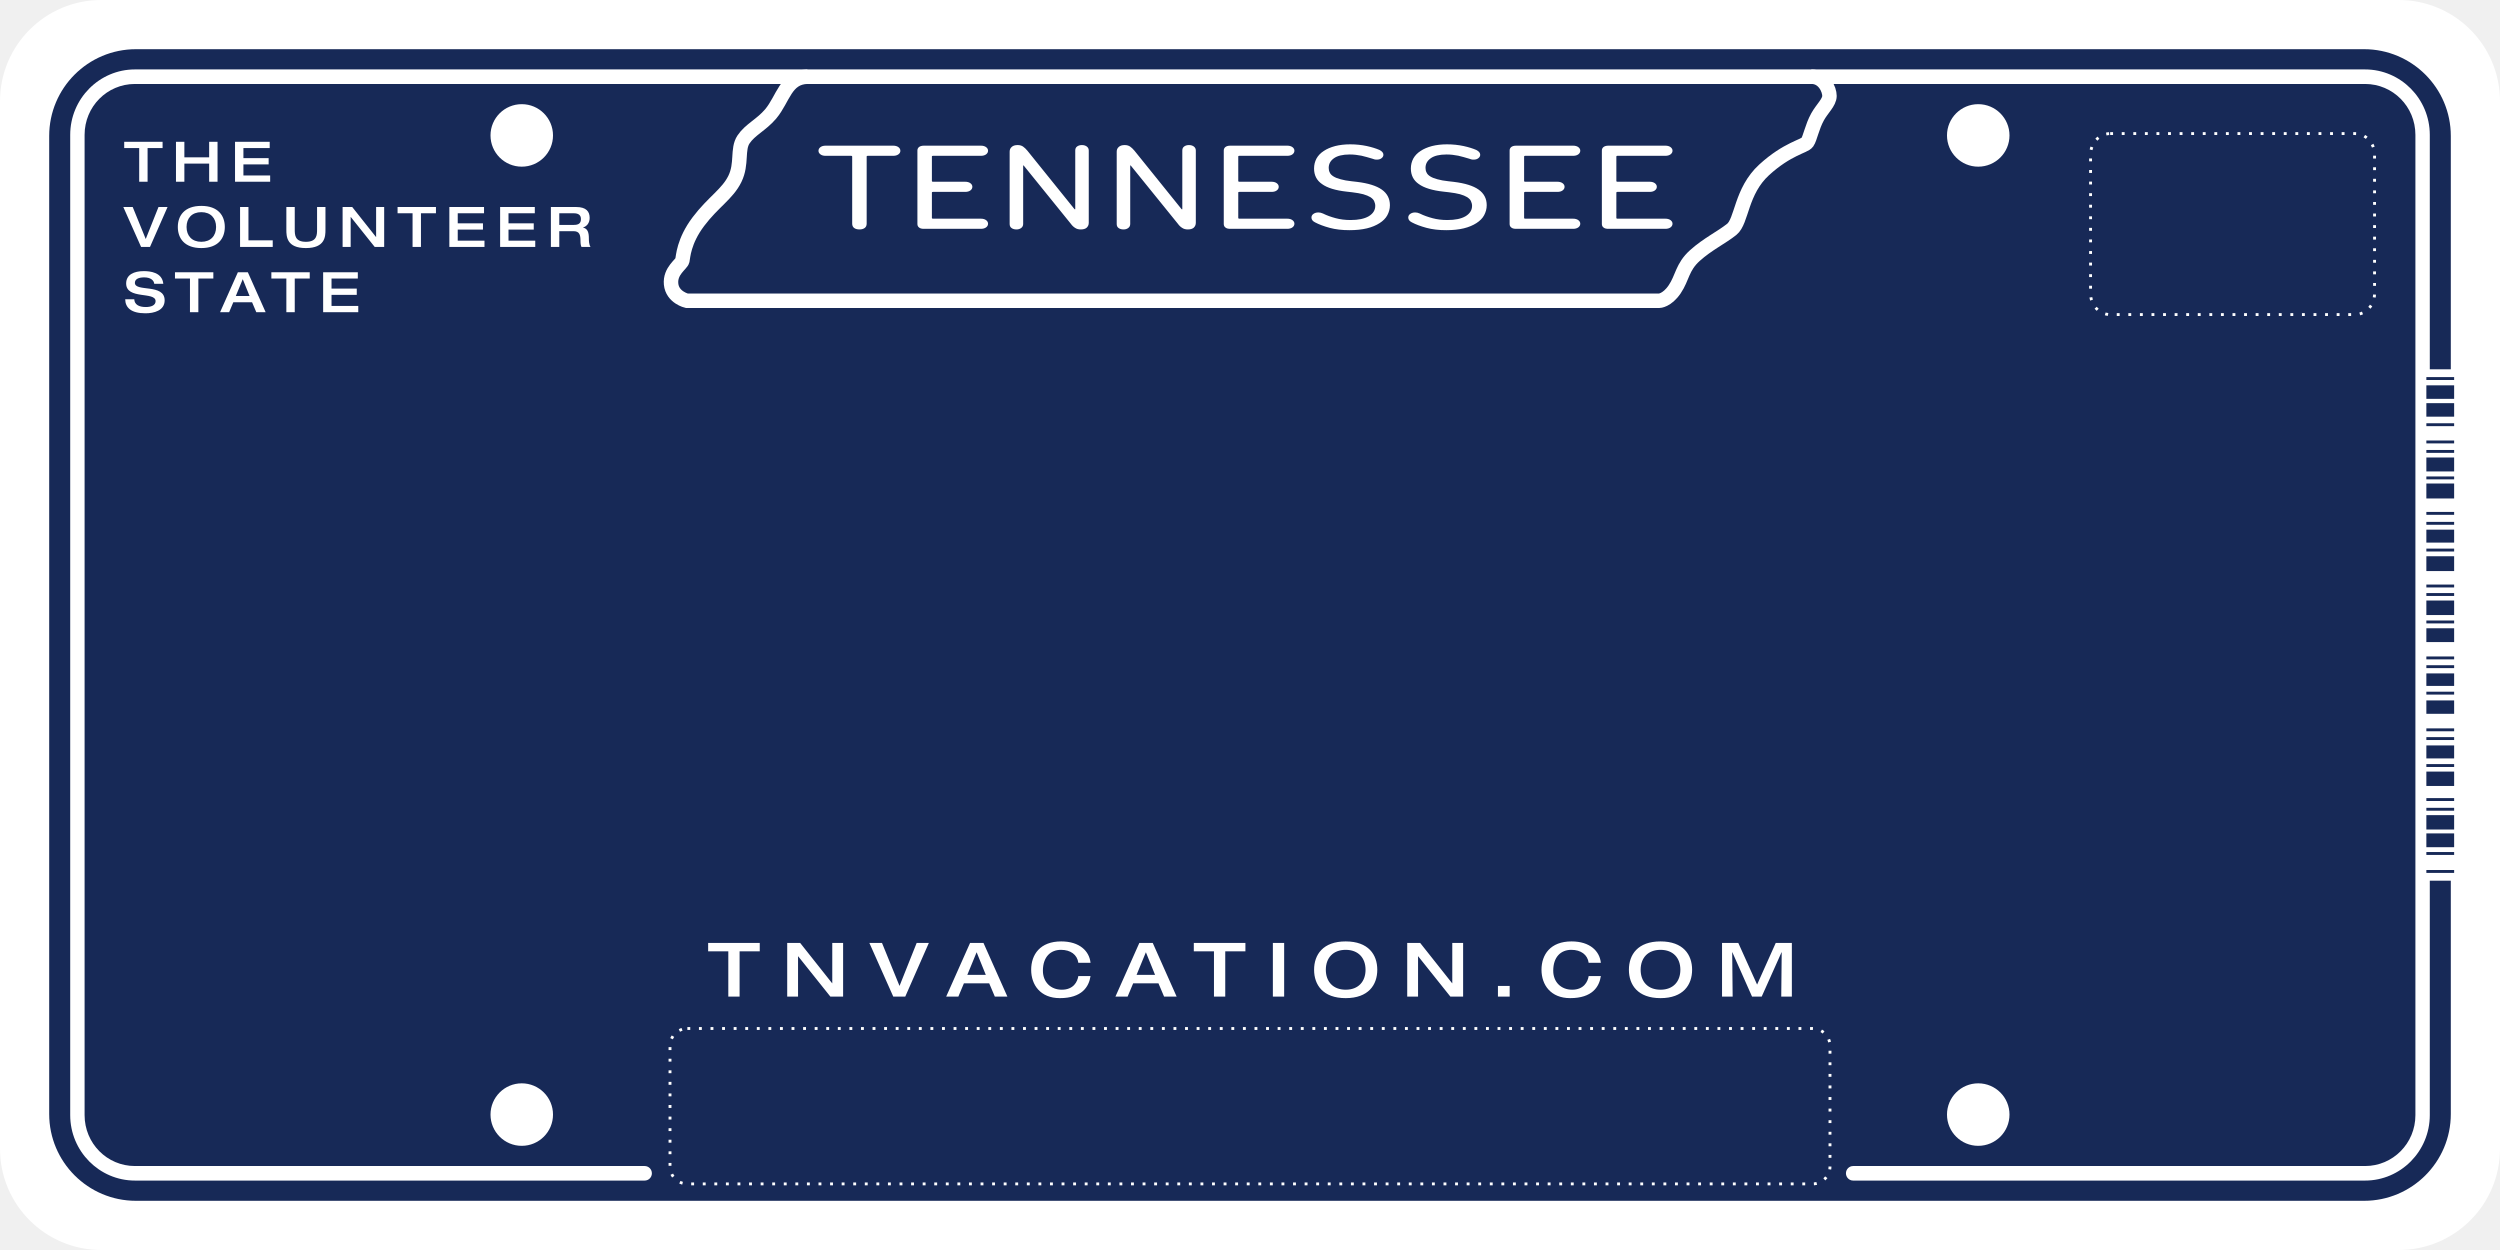
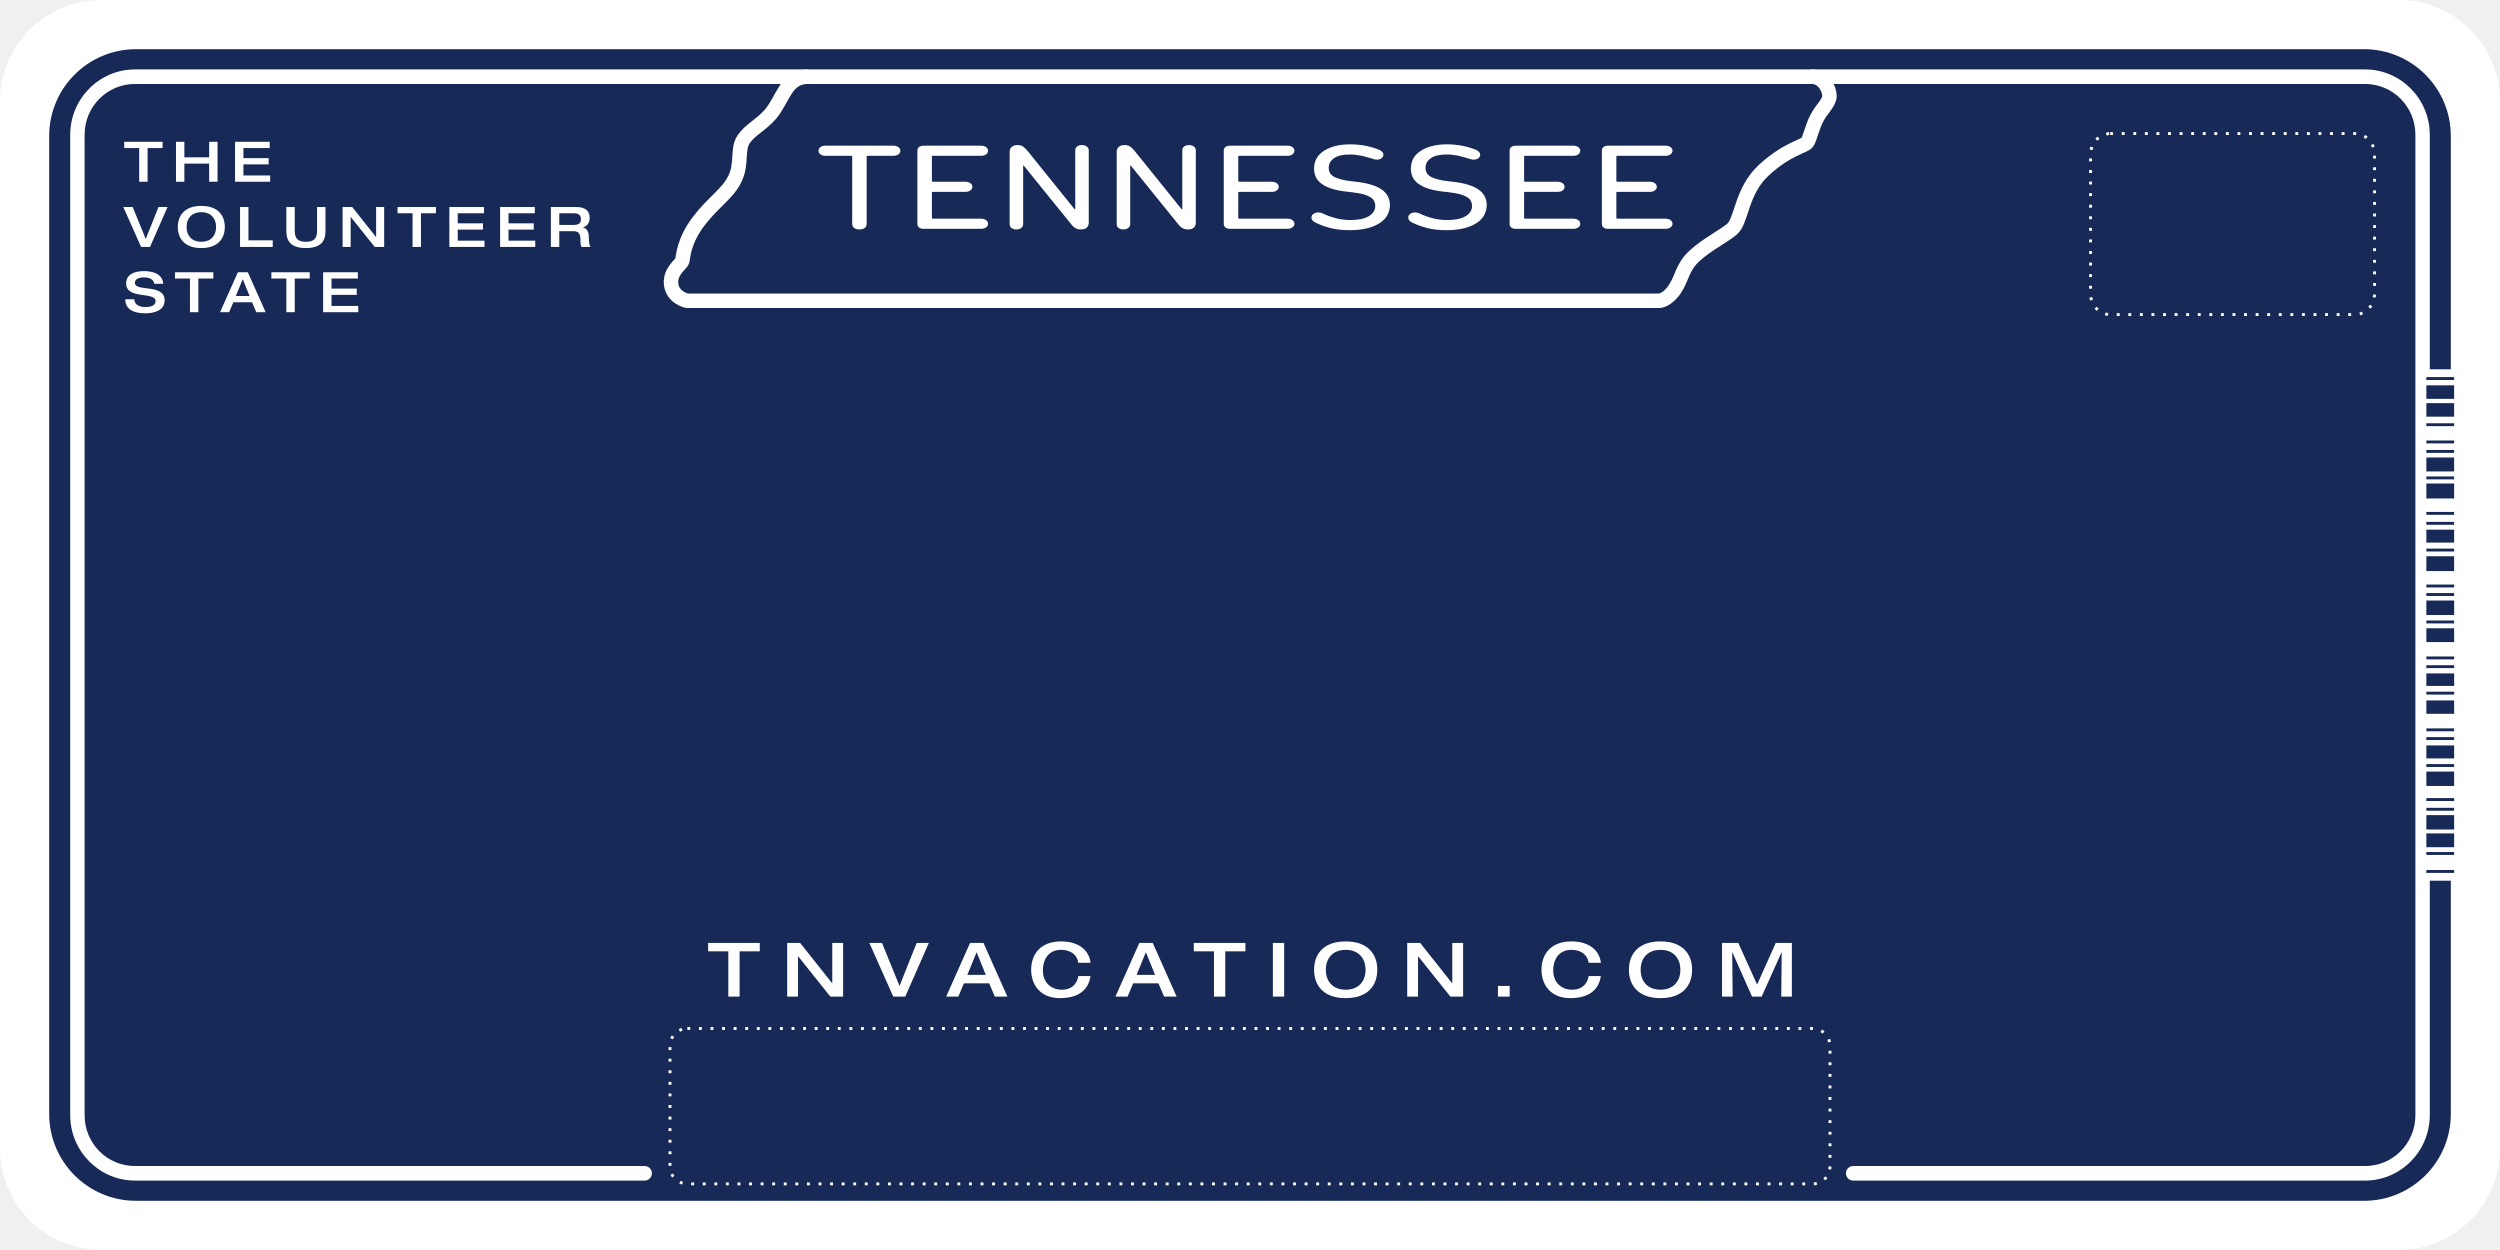
<svg xmlns="http://www.w3.org/2000/svg" viewBox="0 0 864 432" version="1.1" id="svg33" xml:space="preserve">
  <defs id="defs1">
    <style id="style1">.a{fill:#eee;}.b{fill:#022169;}.c{fill:#fff;}.d{fill:#e49838;}.e{opacity:0.03;}</style>
  </defs>
  <path id="rect2" style="fill:#ffffff;stroke-width:16.5;stroke-linecap:round;stroke-linejoin:round;stroke-miterlimit:12.2;paint-order:stroke fill markers" d="m 35,0 h 794 a 35,35 45 0 1 35,35 v 362 a 35,35 135 0 1 -35,35 H 35 A 35,35 45 0 1 0,397 V 35 A 35,35 135 0 1 35,0 Z" />
  <path id="rect3" style="fill:#172957;stroke-width:16.5;stroke-linecap:round;stroke-linejoin:round;stroke-miterlimit:12.2;paint-order:stroke fill markers" d="m 47,17 h 770 a 30,30 45 0 1 30,30 v 338 a 30,30 135 0 1 -30,30 H 47 A 30,30 45 0 1 17,385 V 47 A 30,30 135 0 1 47,17 Z" />
  <path style="baseline-shift:baseline;display:inline;overflow:visible;vector-effect:none;fill:#ffffff;stroke-linecap:round;stroke-linejoin:round;stroke-miterlimit:12.2;paint-order:stroke fill markers;enable-background:accumulate;stop-color:#000000;stop-opacity:1;opacity:1" d="m 49.729,27.533 c -12.229,9.1e-5 -22.195,9.966 -22.195,22.195 V 382.271 c 1.68e-4,12.229 9.966,22.195 22.195,22.195 H 224.482 a 2.467,2.467 0 0 0 2.467,-2.467 2.467,2.467 0 0 0 -2.467,-2.467 H 49.729 c -9.563,-7e-5 -17.262,-7.699 -17.262,-17.262 V 49.729 c 1.33e-4,-9.563 7.699,-17.262 17.262,-17.262 H 814.271 c 9.563,7.3e-5 17.262,7.699 17.262,17.262 V 382.271 c -1.3e-4,9.563 -7.699,17.262 -17.262,17.262 H 638.773 a 2.467,2.467 0 0 0 -2.467,2.467 2.467,2.467 0 0 0 2.467,2.467 h 175.498 c 12.229,-9e-5 22.195,-9.966 22.195,-22.195 V 49.729 c -1.7e-4,-12.229 -9.966,-22.195 -22.195,-22.195 z" id="rect4" transform="matrix(1.008087,0,0,1.018786,-3.493757,-4.057711)" />
  <path id="path5" style="font-weight:500;font-stretch:expanded;font-size:19.333px;line-height:0.88;font-family:'Helvetica Neue LT Std';-inkscape-font-specification:'Helvetica Neue LT Std Medium Expanded';letter-spacing:3.22px;fill:#ffffff;stroke:none;stroke-width:5;stroke-linecap:round;stroke-linejoin:round;stroke-miterlimit:12.2;paint-order:stroke fill markers" d="M 42.924 49 L 42.924 51.166 L 48.105 51.166 L 48.105 62.805 L 51.006 62.805 L 51.006 51.166 L 56.188 51.166 L 56.188 49 L 42.924 49 z M 60.818 49 L 60.818 62.805 L 63.719 62.805 L 63.719 56.539 L 72.283 56.539 L 72.283 62.805 L 75.182 62.805 L 75.182 49 L 72.283 49 L 72.283 54.375 L 63.719 54.375 L 63.719 49 L 60.818 49 z M 81.225 49 L 81.225 62.805 L 93.367 62.805 L 93.367 60.639 L 84.125 60.639 L 84.125 56.811 L 92.844 56.811 L 92.844 54.645 L 84.125 54.645 L 84.125 51.166 L 93.211 51.166 L 93.211 49 L 81.225 49 z M 69.576 71.156 C 63.738 71.156 61.455 74.559 61.455 78.445 C 61.455 82.331 63.738 85.732 69.576 85.732 C 75.415 85.732 77.695 82.331 77.695 78.445 C 77.695 74.559 75.415 71.156 69.576 71.156 z M 42.615 71.543 L 48.762 85.346 L 51.836 85.346 L 57.906 71.543 L 54.775 71.543 L 50.367 82.602 L 45.863 71.543 L 42.615 71.543 z M 82.965 71.543 L 82.965 85.346 L 94.256 85.346 L 94.256 83.064 L 85.865 83.064 L 85.865 71.543 L 82.965 71.543 z M 98.965 71.543 L 98.965 79.412 C 98.965 81.693 99.041 85.732 105.711 85.732 C 112.4 85.732 112.479 81.693 112.479 79.412 L 112.479 71.543 L 109.578 71.543 L 109.578 79.334 C 109.578 81.248 109.5 83.568 105.711 83.568 C 101.941 83.568 101.865 81.248 101.865 79.334 L 101.865 71.543 L 98.965 71.543 z M 118.404 71.543 L 118.404 85.346 L 121.189 85.346 L 121.189 74.984 L 121.229 74.984 L 129.502 85.346 L 132.77 85.346 L 132.77 71.543 L 129.986 71.543 L 129.986 81.906 L 129.947 81.906 L 121.73 71.543 L 118.404 71.543 z M 137.4 71.543 L 137.4 73.707 L 142.582 73.707 L 142.582 85.346 L 145.482 85.346 L 145.482 73.707 L 150.664 73.707 L 150.664 71.543 L 137.4 71.543 z M 155.295 71.543 L 155.295 85.346 L 167.436 85.346 L 167.436 83.182 L 158.195 83.182 L 158.195 79.354 L 166.914 79.354 L 166.914 77.188 L 158.195 77.188 L 158.195 73.707 L 167.281 73.707 L 167.281 71.543 L 155.295 71.543 z M 172.842 71.543 L 172.842 85.346 L 184.982 85.346 L 184.982 83.182 L 175.74 83.182 L 175.74 79.354 L 184.461 79.354 L 184.461 77.188 L 175.74 77.188 L 175.74 73.707 L 184.828 73.707 L 184.828 71.543 L 172.842 71.543 z M 190.387 71.543 L 190.387 85.346 L 193.287 85.346 L 193.287 79.895 L 198.217 79.895 C 200.343 79.895 200.615 81.286 200.615 83.258 C 200.615 84.263 200.75 84.959 200.963 85.346 L 204.094 85.346 C 203.533 84.592 203.514 83.046 203.514 82.389 C 203.514 80.436 203.147 79.006 201.504 78.658 L 201.504 78.619 C 202.799 78.213 203.785 77.091 203.785 75.293 C 203.785 73.147 202.644 71.543 199.125 71.543 L 190.387 71.543 z M 69.576 73.322 C 72.824 73.322 74.68 75.41 74.68 78.445 C 74.68 81.481 72.824 83.568 69.576 83.568 C 66.328 83.568 64.473 81.481 64.473 78.445 C 64.473 75.41 66.328 73.322 69.576 73.322 z M 193.287 73.707 L 198.295 73.707 C 199.822 73.707 200.77 74.269 200.77 75.699 C 200.77 77.246 199.9 77.729 198.295 77.729 L 193.287 77.729 L 193.287 73.707 z M 49.691 93.699 C 46.327 93.699 43.6 94.897 43.6 97.971 C 43.6 103.635 53.77 100.658 53.77 104.08 C 53.77 105.588 52.127 106.111 50.367 106.111 C 47.989 106.111 46.482 105.241 46.404 103.424 L 43.271 103.424 C 43.31 106.324 45.303 108.275 50.271 108.275 C 53.21 108.275 56.902 107.348 56.902 103.791 C 56.902 97.894 46.617 101.006 46.617 97.758 C 46.617 96.462 47.893 95.863 49.826 95.863 C 52.243 95.863 53.21 97.025 53.307 98.088 L 56.438 98.088 C 56.07 94.086 51.818 93.699 49.691 93.699 z M 60.471 94.086 L 60.471 96.25 L 65.65 96.25 L 65.65 107.889 L 68.551 107.889 L 68.551 96.25 L 73.732 96.25 L 73.732 94.086 L 60.471 94.086 z M 82.211 94.086 L 76.062 107.889 L 79.195 107.889 L 80.625 104.467 L 87.121 104.467 L 88.572 107.889 L 91.801 107.889 L 85.652 94.086 L 82.211 94.086 z M 93.783 94.086 L 93.783 96.25 L 98.965 96.25 L 98.965 107.889 L 101.865 107.889 L 101.865 96.25 L 107.045 96.25 L 107.045 94.086 L 93.783 94.086 z M 111.678 94.086 L 111.678 107.889 L 123.818 107.889 L 123.818 105.725 L 114.576 105.725 L 114.576 101.896 L 123.297 101.896 L 123.297 99.73 L 114.576 99.73 L 114.576 96.25 L 123.664 96.25 L 123.664 94.086 L 111.678 94.086 z M 83.893 96.482 L 86.252 102.303 L 81.496 102.303 L 83.893 96.482 z " />
  <path d="m 251.703,344.435 h 3.9 v -15.652 h 6.968 v -2.912 h -17.836 v 2.912 h 6.968 z m 20.356,0 h 3.744 v -13.936 h 0.052 l 11.128,13.936 h 4.394 v -18.564 h -3.744 v 13.936 h -0.052 l -11.05,-13.936 h -4.472 z m 36.658,0 h 4.134 l 8.164,-18.564 h -4.212 l -5.928,14.872 -6.058,-14.872 h -4.368 z m 25.582,-7.514 3.224,-7.826 3.172,7.826 z m -7.306,7.514 h 4.212 l 1.924,-4.602 h 8.736 l 1.95,4.602 h 4.342 l -8.268,-18.564 h -4.628 z m 49.892,-11.7 c -0.416,-4.004 -3.744,-7.384 -10.14,-7.384 -7.306,0 -10.374,4.576 -10.374,9.802 0,5.226 3.198,9.802 9.906,9.802 7.644,0 10.062,-3.926 10.608,-7.618 h -4.212 c -0.312,1.95 -1.664,4.706 -5.72,4.706 -3.848,0 -6.526,-2.678 -6.526,-6.552 0,-4.836 2.678,-7.228 6.266,-7.228 3.276,0 5.59,1.664 5.98,4.472 z m 15.91,4.186 3.224,-7.826 3.172,7.826 z m -7.306,7.514 h 4.212 l 1.924,-4.602 h 8.736 l 1.95,4.602 h 4.342 l -8.268,-18.564 h -4.628 z m 34.058,0 h 3.9 v -15.652 h 6.968 v -2.912 h -17.836 v 2.912 h 6.968 z m 20.356,0 h 3.9 v -18.564 h -3.9 z m 25.166,0.52 c 7.852,0 10.92,-4.576 10.92,-9.802 0,-5.226 -3.068,-9.802 -10.92,-9.802 -7.852,0 -10.92,4.576 -10.92,9.802 0,5.226 3.068,9.802 10.92,9.802 z m 0,-2.912 c -4.368,0 -6.864,-2.808 -6.864,-6.89 0,-4.082 2.496,-6.89 6.864,-6.89 4.368,0 6.864,2.808 6.864,6.89 0,4.082 -2.496,6.89 -6.864,6.89 z m 21.266,2.392 h 3.744 v -13.936 h 0.052 l 11.128,13.936 h 4.394 v -18.564 h -3.744 v 13.936 h -0.052 l -11.05,-13.936 h -4.472 z m 31.354,0 h 4.056 v -3.692 h -4.056 z m 35.566,-11.7 c -0.416,-4.004 -3.744,-7.384 -10.14,-7.384 -7.306,0 -10.374,4.576 -10.374,9.802 0,5.226 3.198,9.802 9.906,9.802 7.644,0 10.062,-3.926 10.608,-7.618 h -4.212 c -0.312,1.95 -1.664,4.706 -5.72,4.706 -3.848,0 -6.526,-2.678 -6.526,-6.552 0,-4.836 2.678,-7.228 6.266,-7.228 3.276,0 5.59,1.664 5.98,4.472 z m 20.616,12.22 c 7.852,0 10.92,-4.576 10.92,-9.802 0,-5.226 -3.068,-9.802 -10.92,-9.802 -7.852,0 -10.92,4.576 -10.92,9.802 0,5.226 3.068,9.802 10.92,9.802 z m 0,-2.912 c -4.368,0 -6.864,-2.808 -6.864,-6.89 0,-4.082 2.496,-6.89 6.864,-6.89 4.368,0 6.864,2.808 6.864,6.89 0,4.082 -2.496,6.89 -6.864,6.89 z m 21.266,2.392 h 3.666 l -0.156,-15.34 h 0.052 l 6.812,15.34 h 3.328 l 6.864,-15.34 h 0.052 l -0.156,15.34 h 3.666 v -18.564 h -5.564 l -6.448,14.404 -6.5,-14.404 h -5.616 z" id="text1" style="font-weight:500;font-stretch:expanded;font-size:26px;line-height:0.88;font-family:'Helvetica Neue LT Std';-inkscape-font-specification:'Helvetica Neue LT Std Medium Expanded';letter-spacing:7.59px;fill:#ffffff;stroke-width:5;stroke-linecap:round;stroke-linejoin:round;stroke-miterlimit:12.2;paint-order:stroke fill markers" aria-label="TNVACATION.COM" />
  <path id="rect1" style="fill:none;stroke:#ffffff;stroke-width:1;stroke-miterlimit:12.2;stroke-dasharray:1,3;stroke-opacity:1;paint-order:stroke fill markers;stroke-dashoffset:0" d="m 237.533,352.789 388.891,0 a 6,6 45 0 1 6,6 v 41.699 a 6,6 135 0 1 -6,6 H 237.533 a 6,6 45 0 1 -6,-6 v -41.699 a 6,6 135 0 1 6,-6 z" transform="translate(0.0213,2.666667)" />
  <path id="rect75" d="m 729.273,46.167 h 84.602 a 6.773,7.243 0 0 1 6.773,7.243 v 48.062 a 6.773,7.243 0 0 1 -6.773,7.243 H 729.273 A 6.773,7.243 0 0 1 722.5,101.472 V 53.41 a 6.773,7.243 0 0 1 6.773,-7.243 z" style="fill:none;fill-opacity:1;stroke:#ffffff;stroke-width:1;stroke-miterlimit:12.2;stroke-dasharray:1, 3;stroke-dashoffset:0;stroke-opacity:1;paint-order:stroke fill markers" />
  <path style="fill:none;fill-opacity:1;stroke:#ffffff;stroke-width:5;stroke-linecap:butt;stroke-linejoin:miter;stroke-miterlimit:12.2;stroke-dasharray:none;stroke-dashoffset:0;stroke-opacity:1;paint-order:stroke fill markers" d="m 625.997,26.506 c 4.366,0 6.267,4.405 6.267,6.643 0,2.238 -2.554,4.399 -4.115,7.236 -1.956,3.556 -2.554,7.378 -3.547,8.797 -0.993,1.419 -6.811,2.128 -14.898,9.507 -8.088,7.378 -7.662,17.736 -11.209,20.574 -3.547,2.838 -8.372,5.108 -12.77,9.081 -4.399,3.973 -4.257,7.662 -6.953,11.635 -2.696,3.973 -5.392,3.973 -5.392,3.973 H 237.383 c 0,0 -5.021,-1.147 -5.457,-5.796 -0.426,-4.54 3.613,-6.833 3.897,-8.11 0.284,-1.277 0.426,-6.669 5.534,-13.449 5.108,-6.78 10.074,-9.537 12.628,-14.787 2.554,-5.25 0.709,-10.216 2.98,-13.621 2.27,-3.405 6.101,-4.966 9.365,-8.797 4.429,-5.286 5.124,-12.691 12.751,-12.886" id="path1" />
  <path style="font-size:48.761px;line-height:0.88;font-family:DINNextRoundedLTW01-Regular;-inkscape-font-specification:DINNextRoundedLTW01-Regular;letter-spacing:0.18px;fill:#ffffff;stroke-width:0;stroke-miterlimit:12.2;paint-order:stroke fill markers" d="m 308.691,50.345 h -23.346 c -0.788,0 -1.35,0.169 -1.8,0.507 -0.45,0.338 -0.675,0.761 -0.675,1.268 0,0.507 0.225,0.888 0.675,1.226 0.45,0.338 1.013,0.507 1.8,0.507 h 8.832 c 0.225,0 0.338,0.085 0.338,0.254 v 23.16 c 0,0.676 0.225,1.183 0.675,1.521 0.45,0.338 1.069,0.507 1.856,0.507 0.731,0 1.35,-0.169 1.8,-0.507 0.45,-0.338 0.675,-0.845 0.675,-1.521 V 54.106 c 0,-0.169 0.112,-0.254 0.338,-0.254 h 8.832 c 0.731,0 1.35,-0.169 1.8,-0.507 0.45,-0.338 0.675,-0.718 0.675,-1.226 0,-0.507 -0.225,-0.93 -0.675,-1.268 -0.45,-0.338 -1.069,-0.507 -1.8,-0.507 z m 8.365,1.691 v 25.358 c 0,0.507 0.169,0.93 0.563,1.226 0.394,0.338 0.956,0.465 1.688,0.465 h 19.69 c 0.731,0 1.35,-0.169 1.8,-0.507 0.45,-0.338 0.675,-0.761 0.675,-1.268 0,-0.465 -0.225,-0.888 -0.675,-1.226 -0.45,-0.338 -1.069,-0.507 -1.8,-0.507 h -16.596 c -0.225,0 -0.338,-0.085 -0.338,-0.254 V 66.574 c 0,-0.169 0.112,-0.254 0.338,-0.254 h 11.172 c 0.731,0 1.35,-0.169 1.8,-0.507 0.45,-0.338 0.675,-0.761 0.675,-1.268 0,-0.465 -0.225,-0.888 -0.675,-1.226 -0.45,-0.338 -1.069,-0.507 -1.8,-0.507 h -11.172 c -0.225,0 -0.338,-0.085 -0.338,-0.254 v -8.453 c 0,-0.169 0.112,-0.254 0.338,-0.254 h 16.596 c 0.731,0 1.35,-0.169 1.8,-0.507 0.45,-0.338 0.675,-0.761 0.675,-1.268 0,-0.465 -0.225,-0.888 -0.675,-1.226 -0.45,-0.338 -1.069,-0.507 -1.8,-0.507 h -19.69 c -0.731,0 -1.294,0.169 -1.688,0.465 -0.394,0.338 -0.563,0.718 -0.563,1.226 z m 31.88,0.38 v 24.978 c 0,0.592 0.169,1.057 0.619,1.395 0.45,0.338 1.013,0.507 1.744,0.507 0.675,0 1.181,-0.169 1.631,-0.507 0.45,-0.338 0.675,-0.803 0.675,-1.395 V 57.191 h 0.169 l 16.314,20.16 c 0.45,0.634 0.956,1.099 1.519,1.437 0.506,0.338 1.125,0.507 1.913,0.507 0.844,0 1.519,-0.169 2.025,-0.592 0.45,-0.423 0.731,-0.972 0.731,-1.691 V 52.035 c 0,-0.592 -0.225,-1.057 -0.675,-1.395 -0.45,-0.338 -1.013,-0.507 -1.688,-0.507 -0.675,0 -1.238,0.169 -1.688,0.507 -0.45,0.338 -0.619,0.803 -0.619,1.395 v 20.286 h -0.225 L 355.068,52.077 c -0.506,-0.592 -1.013,-1.099 -1.519,-1.437 -0.506,-0.338 -1.125,-0.507 -1.856,-0.507 -0.9,0 -1.575,0.211 -2.025,0.634 -0.506,0.423 -0.731,0.972 -0.731,1.648 z m 36.999,0 v 24.978 c 0,0.592 0.169,1.057 0.619,1.395 0.45,0.338 1.013,0.507 1.744,0.507 0.675,0 1.181,-0.169 1.631,-0.507 0.45,-0.338 0.675,-0.803 0.675,-1.395 V 57.191 h 0.169 l 16.314,20.16 c 0.45,0.634 0.956,1.099 1.519,1.437 0.506,0.338 1.125,0.507 1.913,0.507 0.844,0 1.519,-0.169 2.025,-0.592 0.45,-0.423 0.731,-0.972 0.731,-1.691 V 52.035 c 0,-0.592 -0.225,-1.057 -0.675,-1.395 -0.45,-0.338 -1.013,-0.507 -1.688,-0.507 -0.675,0 -1.238,0.169 -1.688,0.507 -0.45,0.338 -0.619,0.803 -0.619,1.395 v 20.286 h -0.225 L 392.067,52.077 c -0.506,-0.592 -1.013,-1.099 -1.519,-1.437 -0.506,-0.338 -1.125,-0.507 -1.856,-0.507 -0.9,0 -1.575,0.211 -2.025,0.634 -0.506,0.423 -0.731,0.972 -0.731,1.648 z m 36.999,-0.38 v 25.358 c 0,0.507 0.169,0.93 0.563,1.226 0.394,0.338 0.956,0.465 1.688,0.465 h 19.69 c 0.731,0 1.35,-0.169 1.8,-0.507 0.45,-0.338 0.675,-0.761 0.675,-1.268 0,-0.465 -0.225,-0.888 -0.675,-1.226 -0.45,-0.338 -1.069,-0.507 -1.8,-0.507 h -16.596 c -0.225,0 -0.338,-0.085 -0.338,-0.254 V 66.574 c 0,-0.169 0.112,-0.254 0.338,-0.254 h 11.172 c 0.731,0 1.35,-0.169 1.8,-0.507 0.45,-0.338 0.675,-0.761 0.675,-1.268 0,-0.465 -0.225,-0.888 -0.675,-1.226 -0.45,-0.338 -1.069,-0.507 -1.8,-0.507 h -11.172 c -0.225,0 -0.338,-0.085 -0.338,-0.254 v -8.453 c 0,-0.169 0.112,-0.254 0.338,-0.254 h 16.596 c 0.731,0 1.35,-0.169 1.8,-0.507 0.45,-0.338 0.675,-0.761 0.675,-1.268 0,-0.465 -0.225,-0.888 -0.675,-1.226 -0.45,-0.338 -1.069,-0.507 -1.8,-0.507 h -19.69 c -0.731,0 -1.294,0.169 -1.688,0.465 -0.394,0.338 -0.563,0.718 -0.563,1.226 z m 43.413,27.513 c 2.307,0 4.332,-0.211 6.076,-0.634 1.744,-0.423 3.207,-1.057 4.388,-1.817 1.181,-0.761 2.081,-1.648 2.644,-2.705 0.563,-1.057 0.9,-2.198 0.9,-3.466 0,-2.282 -0.956,-4.1 -2.813,-5.41 -1.856,-1.31 -4.726,-2.198 -8.551,-2.663 l -1.856,-0.211 c -1.519,-0.169 -2.757,-0.38 -3.769,-0.676 -1.013,-0.254 -1.856,-0.592 -2.475,-0.972 -0.619,-0.38 -1.069,-0.803 -1.294,-1.31 -0.281,-0.507 -0.394,-1.057 -0.394,-1.648 0,-1.352 0.563,-2.451 1.8,-3.339 1.181,-0.845 2.982,-1.31 5.457,-1.31 1.406,0 2.757,0.169 4.05,0.423 1.238,0.296 2.475,0.634 3.713,1.014 0.225,0.085 0.506,0.169 0.788,0.254 0.281,0.085 0.563,0.085 0.844,0.085 0.619,0 1.125,-0.127 1.575,-0.465 0.45,-0.338 0.675,-0.718 0.675,-1.226 0,-0.634 -0.45,-1.183 -1.35,-1.648 -1.181,-0.507 -2.644,-0.972 -4.388,-1.352 -1.8,-0.38 -3.713,-0.592 -5.738,-0.592 -1.913,0 -3.657,0.211 -5.176,0.592 -1.575,0.423 -2.869,0.972 -3.938,1.691 -1.125,0.718 -1.969,1.606 -2.532,2.62 -0.563,1.057 -0.844,2.198 -0.844,3.466 0,2.282 0.9,4.1 2.757,5.367 1.8,1.31 4.669,2.198 8.551,2.62 l 1.856,0.211 c 1.519,0.169 2.813,0.423 3.825,0.676 1.013,0.296 1.856,0.634 2.475,1.014 0.619,0.423 1.069,0.845 1.294,1.352 0.225,0.507 0.394,1.057 0.394,1.648 0,1.521 -0.788,2.705 -2.25,3.592 -1.519,0.888 -3.6,1.31 -6.301,1.31 -1.856,0 -3.544,-0.211 -5.119,-0.634 -1.575,-0.423 -3.038,-0.93 -4.388,-1.606 -0.563,-0.254 -1.069,-0.38 -1.575,-0.38 -0.788,0 -1.35,0.211 -1.8,0.549 -0.45,0.338 -0.619,0.761 -0.619,1.226 0,0.676 0.394,1.226 1.238,1.648 1.35,0.718 3.038,1.352 5.063,1.902 2.025,0.549 4.332,0.803 6.807,0.803 z m 33.455,0 c 2.307,0 4.332,-0.211 6.076,-0.634 1.744,-0.423 3.207,-1.057 4.388,-1.817 1.181,-0.761 2.082,-1.648 2.644,-2.705 0.563,-1.057 0.9,-2.198 0.9,-3.466 0,-2.282 -0.956,-4.1 -2.813,-5.41 -1.856,-1.31 -4.726,-2.198 -8.551,-2.663 l -1.856,-0.211 c -1.519,-0.169 -2.757,-0.38 -3.769,-0.676 -1.013,-0.254 -1.856,-0.592 -2.475,-0.972 -0.619,-0.38 -1.069,-0.803 -1.294,-1.31 -0.281,-0.507 -0.394,-1.057 -0.394,-1.648 0,-1.352 0.563,-2.451 1.8,-3.339 1.181,-0.845 2.982,-1.31 5.457,-1.31 1.406,0 2.757,0.169 4.05,0.423 1.238,0.296 2.475,0.634 3.713,1.014 0.225,0.085 0.506,0.169 0.788,0.254 0.281,0.085 0.563,0.085 0.844,0.085 0.619,0 1.125,-0.127 1.575,-0.465 0.45,-0.338 0.675,-0.718 0.675,-1.226 0,-0.634 -0.45,-1.183 -1.35,-1.648 -1.181,-0.507 -2.644,-0.972 -4.388,-1.352 -1.8,-0.38 -3.713,-0.592 -5.738,-0.592 -1.913,0 -3.657,0.211 -5.176,0.592 -1.575,0.423 -2.869,0.972 -3.938,1.691 -1.125,0.718 -1.969,1.606 -2.532,2.62 -0.563,1.057 -0.844,2.198 -0.844,3.466 0,2.282 0.9,4.1 2.757,5.367 1.8,1.31 4.669,2.198 8.551,2.62 l 1.856,0.211 c 1.519,0.169 2.813,0.423 3.825,0.676 1.013,0.296 1.856,0.634 2.475,1.014 0.619,0.423 1.069,0.845 1.294,1.352 0.225,0.507 0.394,1.057 0.394,1.648 0,1.521 -0.788,2.705 -2.25,3.592 -1.519,0.888 -3.6,1.31 -6.301,1.31 -1.856,0 -3.544,-0.211 -5.119,-0.634 -1.575,-0.423 -3.038,-0.93 -4.388,-1.606 -0.563,-0.254 -1.069,-0.38 -1.575,-0.38 -0.788,0 -1.35,0.211 -1.8,0.549 -0.45,0.338 -0.619,0.761 -0.619,1.226 0,0.676 0.394,1.226 1.238,1.648 1.35,0.718 3.038,1.352 5.063,1.902 2.025,0.549 4.332,0.803 6.807,0.803 z m 21.923,-27.513 v 25.358 c 0,0.507 0.169,0.93 0.563,1.226 0.394,0.338 0.956,0.465 1.688,0.465 h 19.69 c 0.731,0 1.35,-0.169 1.8,-0.507 0.45,-0.338 0.675,-0.761 0.675,-1.268 0,-0.465 -0.225,-0.888 -0.675,-1.226 -0.45,-0.338 -1.069,-0.507 -1.8,-0.507 h -16.596 c -0.225,0 -0.338,-0.085 -0.338,-0.254 V 66.574 c 0,-0.169 0.112,-0.254 0.338,-0.254 h 11.172 c 0.731,0 1.35,-0.169 1.8,-0.507 0.45,-0.338 0.675,-0.761 0.675,-1.268 0,-0.465 -0.225,-0.888 -0.675,-1.226 -0.45,-0.338 -1.069,-0.507 -1.8,-0.507 h -11.172 c -0.225,0 -0.338,-0.085 -0.338,-0.254 v -8.453 c 0,-0.169 0.112,-0.254 0.338,-0.254 h 16.596 c 0.731,0 1.35,-0.169 1.8,-0.507 0.45,-0.338 0.675,-0.761 0.675,-1.268 0,-0.465 -0.225,-0.888 -0.675,-1.226 -0.45,-0.338 -1.069,-0.507 -1.8,-0.507 h -19.69 c -0.731,0 -1.294,0.169 -1.688,0.465 -0.394,0.338 -0.563,0.718 -0.563,1.226 z m 31.88,0 v 25.358 c 0,0.507 0.169,0.93 0.563,1.226 0.394,0.338 0.956,0.465 1.688,0.465 h 19.69 c 0.731,0 1.35,-0.169 1.8,-0.507 0.45,-0.338 0.675,-0.761 0.675,-1.268 0,-0.465 -0.225,-0.888 -0.675,-1.226 -0.45,-0.338 -1.069,-0.507 -1.8,-0.507 h -16.596 c -0.225,0 -0.338,-0.085 -0.338,-0.254 V 66.574 c 0,-0.169 0.112,-0.254 0.338,-0.254 h 11.172 c 0.731,0 1.35,-0.169 1.8,-0.507 0.45,-0.338 0.675,-0.761 0.675,-1.268 0,-0.465 -0.225,-0.888 -0.675,-1.226 -0.45,-0.338 -1.069,-0.507 -1.8,-0.507 h -11.172 c -0.225,0 -0.338,-0.085 -0.338,-0.254 v -8.453 c 0,-0.169 0.112,-0.254 0.338,-0.254 h 16.596 c 0.731,0 1.35,-0.169 1.8,-0.507 0.45,-0.338 0.675,-0.761 0.675,-1.268 0,-0.465 -0.225,-0.888 -0.675,-1.226 -0.45,-0.338 -1.069,-0.507 -1.8,-0.507 h -19.69 c -0.731,0 -1.294,0.169 -1.688,0.465 -0.394,0.338 -0.563,0.718 -0.563,1.226 z" id="text2" aria-label="TENNESSEE" />
  <g id="g73" transform="matrix(1.066666,0,0,1,-91.72594,-4.937691)" style="stroke-width:0.968">
    <rect style="fill:#ffffff;fill-opacity:1;stroke:none;stroke-width:3.873;stroke-miterlimit:12.2;stroke-dasharray:none;stroke-dashoffset:0;stroke-opacity:1;paint-order:stroke fill markers" id="rect9" width="9" height="176.733" x="872.134" y="132.571" />
    <path style="baseline-shift:baseline;display:inline;overflow:visible;vector-effect:none;fill:#172957;fill-opacity:1;stroke-width:0.968;stroke-miterlimit:12.2;paint-order:stroke fill markers;enable-background:accumulate;stop-color:#000000" d="m 872.134,135.261 v 1 h 9 v -1 z" id="path32" />
    <path style="baseline-shift:baseline;display:inline;overflow:visible;vector-effect:none;fill:#172957;fill-opacity:1;stroke-width:0.968;stroke-miterlimit:12.2;paint-order:stroke fill markers;enable-background:accumulate;stop-color:#000000" d="m 872.134,151.214 v 1 h 9 v -1 z" id="path32-2" />
    <path style="baseline-shift:baseline;display:inline;overflow:visible;vector-effect:none;fill:#172957;fill-opacity:1;stroke-width:0.968;stroke-miterlimit:12.2;paint-order:stroke fill markers;enable-background:accumulate;stop-color:#000000" d="m 872.134,157.175 v 1 h 9 v -1 z" id="path32-5" />
    <path style="baseline-shift:baseline;display:inline;overflow:visible;vector-effect:none;fill:#172957;fill-opacity:1;stroke-width:0.968;stroke-miterlimit:12.2;paint-order:stroke fill markers;enable-background:accumulate;stop-color:#000000" d="m 872.134,160.449 v 1 h 9 v -1 z" id="path32-1" />
    <path style="baseline-shift:baseline;display:inline;overflow:visible;vector-effect:none;fill:#172957;fill-opacity:1;stroke-width:0.968;stroke-miterlimit:12.2;paint-order:stroke fill markers;enable-background:accumulate;stop-color:#000000" d="m 872.134,169.601 v 1 h 9 v -1 z" id="path32-27" />
    <path style="baseline-shift:baseline;display:inline;overflow:visible;vector-effect:none;fill:#172957;fill-opacity:1;stroke-width:0.968;stroke-miterlimit:12.2;paint-order:stroke fill markers;enable-background:accumulate;stop-color:#000000" d="m 872.134,181.859 v 1 h 9 v -1 z" id="path32-4" />
    <path style="baseline-shift:baseline;display:inline;overflow:visible;vector-effect:none;fill:#172957;fill-opacity:1;stroke-width:0.968;stroke-miterlimit:12.2;paint-order:stroke fill markers;enable-background:accumulate;stop-color:#000000" d="m 872.134,185.301 v 1 h 9 v -1 z" id="path32-22" />
    <path style="baseline-shift:baseline;display:inline;overflow:visible;vector-effect:none;fill:#172957;fill-opacity:1;stroke-width:0.968;stroke-miterlimit:12.2;paint-order:stroke fill markers;enable-background:accumulate;stop-color:#000000" d="m 872.134,194.536 v 1 h 9 v -1 z" id="path32-8" />
    <path style="baseline-shift:baseline;display:inline;overflow:visible;vector-effect:none;fill:#172957;fill-opacity:1;stroke-width:0.968;stroke-miterlimit:12.2;paint-order:stroke fill markers;enable-background:accumulate;stop-color:#000000" d="m 872.134,206.962 v 1 h 9 v -1 z" id="path32-6" />
    <path style="baseline-shift:baseline;display:inline;overflow:visible;vector-effect:none;fill:#172957;fill-opacity:1;stroke-width:0.968;stroke-miterlimit:12.2;paint-order:stroke fill markers;enable-background:accumulate;stop-color:#000000" d="m 872.134,209.901 v 1 h 9 v -1 z" id="path32-9" />
    <path style="baseline-shift:baseline;display:inline;overflow:visible;vector-effect:none;fill:#172957;fill-opacity:1;stroke-width:0.968;stroke-miterlimit:12.2;paint-order:stroke fill markers;enable-background:accumulate;stop-color:#000000" d="m 872.134,219.388 v 1 h 9 v -1 z" id="path32-95" />
    <path style="baseline-shift:baseline;display:inline;overflow:visible;vector-effect:none;fill:#172957;fill-opacity:1;stroke-width:0.968;stroke-miterlimit:12.2;paint-order:stroke fill markers;enable-background:accumulate;stop-color:#000000" d="m 872.134,231.814 v 1 h 9 v -1 z" id="path32-12" />
    <path style="baseline-shift:baseline;display:inline;overflow:visible;vector-effect:none;fill:#172957;fill-opacity:1;stroke-width:0.968;stroke-miterlimit:12.2;paint-order:stroke fill markers;enable-background:accumulate;stop-color:#000000" d="m 872.134,234.837 v 1 h 9 v -1 z" id="path32-41" />
    <path style="baseline-shift:baseline;display:inline;overflow:visible;vector-effect:none;fill:#172957;fill-opacity:1;stroke-width:0.968;stroke-miterlimit:12.2;paint-order:stroke fill markers;enable-background:accumulate;stop-color:#000000" d="m 872.134,243.988 v 1 h 9 v -1 z" id="path32-87" />
    <path style="baseline-shift:baseline;display:inline;overflow:visible;vector-effect:none;fill:#172957;fill-opacity:1;stroke-width:0.968;stroke-miterlimit:12.2;paint-order:stroke fill markers;enable-background:accumulate;stop-color:#000000" d="m 872.134,256.666 v 1 h 9 v -1 z" id="path32-7" />
    <path style="baseline-shift:baseline;display:inline;overflow:visible;vector-effect:none;fill:#172957;fill-opacity:1;stroke-width:0.968;stroke-miterlimit:12.2;paint-order:stroke fill markers;enable-background:accumulate;stop-color:#000000" d="m 872.134,259.688 v 1 h 9 v -1 z" id="path32-3" />
    <path style="baseline-shift:baseline;display:inline;overflow:visible;vector-effect:none;fill:#172957;fill-opacity:1;stroke-width:0.968;stroke-miterlimit:12.2;paint-order:stroke fill markers;enable-background:accumulate;stop-color:#000000" d="m 872.134,269.008 v 1 h 9 v -1 z" id="path32-86" />
    <path style="baseline-shift:baseline;display:inline;overflow:visible;vector-effect:none;fill:#172957;fill-opacity:1;stroke-width:0.968;stroke-miterlimit:12.2;paint-order:stroke fill markers;enable-background:accumulate;stop-color:#000000" d="m 872.134,280.762 v 1 h 9 v -1 z" id="path32-28" />
    <path style="baseline-shift:baseline;display:inline;overflow:visible;vector-effect:none;fill:#172957;fill-opacity:1;stroke-width:0.968;stroke-miterlimit:12.2;paint-order:stroke fill markers;enable-background:accumulate;stop-color:#000000" d="m 872.134,284.12 v 1 h 9 v -1 z" id="path32-24" />
    <path style="baseline-shift:baseline;display:inline;overflow:visible;vector-effect:none;fill:#172957;fill-opacity:1;stroke-width:0.968;stroke-miterlimit:12.2;paint-order:stroke fill markers;enable-background:accumulate;stop-color:#000000" d="m 872.134,299.401 v 1 h 9 v -1 z" id="path32-50" />
    <path style="baseline-shift:baseline;display:inline;overflow:visible;vector-effect:none;fill:#172957;fill-opacity:1;stroke-width:0.968;stroke-miterlimit:12.2;paint-order:stroke fill markers;enable-background:accumulate;stop-color:#000000" d="m 872.134,305.614 v 1 h 9 v -1 z" id="path32-0" />
    <rect style="fill:#172957;fill-opacity:1;stroke:none;stroke-width:3.873;stroke-miterlimit:12.2;stroke-dasharray:none;stroke-dashoffset:0;stroke-opacity:1;paint-order:stroke fill markers" id="rect60" width="9" height="4.67" x="872.134" y="138.11" />
    <rect style="fill:#172957;fill-opacity:1;stroke:none;stroke-width:3.873;stroke-miterlimit:12.2;stroke-dasharray:none;stroke-dashoffset:0;stroke-opacity:1;paint-order:stroke fill markers" id="rect61" width="9" height="4.67" x="872.134" y="144.27" />
    <rect style="fill:#172957;fill-opacity:1;stroke:none;stroke-width:3.873;stroke-miterlimit:12.2;stroke-dasharray:none;stroke-dashoffset:0;stroke-opacity:1;paint-order:stroke fill markers" id="rect62" width="9" height="4.819" x="872.134" y="163.049" />
    <rect style="fill:#172957;fill-opacity:1;stroke:none;stroke-width:3.873;stroke-miterlimit:12.2;stroke-dasharray:none;stroke-dashoffset:0;stroke-opacity:1;paint-order:stroke fill markers" id="rect63" width="9" height="5.167" x="872.134" y="172.041" />
    <rect style="fill:#172957;fill-opacity:1;stroke:none;stroke-width:3.873;stroke-miterlimit:12.2;stroke-dasharray:none;stroke-dashoffset:0;stroke-opacity:1;paint-order:stroke fill markers" id="rect64" width="9" height="4.471" x="872.134" y="187.988" />
    <rect style="fill:#172957;fill-opacity:1;stroke:none;stroke-width:3.873;stroke-miterlimit:12.2;stroke-dasharray:none;stroke-dashoffset:0;stroke-opacity:1;paint-order:stroke fill markers" id="rect65" width="9" height="5.117" x="872.134" y="197.179" />
    <rect style="fill:#172957;fill-opacity:1;stroke:none;stroke-width:3.873;stroke-miterlimit:12.2;stroke-dasharray:none;stroke-dashoffset:0;stroke-opacity:1;paint-order:stroke fill markers" id="rect66" width="9" height="5.018" x="872.134" y="212.48" />
    <rect style="fill:#172957;fill-opacity:1;stroke:none;stroke-width:3.873;stroke-miterlimit:12.2;stroke-dasharray:none;stroke-dashoffset:0;stroke-opacity:1;paint-order:stroke fill markers" id="rect67" width="9" height="4.769" x="872.134" y="222.069" />
    <rect style="fill:#172957;fill-opacity:1;stroke:none;stroke-width:3.873;stroke-miterlimit:12.2;stroke-dasharray:none;stroke-dashoffset:0;stroke-opacity:1;paint-order:stroke fill markers" id="rect68" width="9" height="4.322" x="872.134" y="237.668" />
    <rect style="fill:#172957;fill-opacity:1;stroke:none;stroke-width:3.873;stroke-miterlimit:12.2;stroke-dasharray:none;stroke-dashoffset:0;stroke-opacity:1;paint-order:stroke fill markers" id="rect69" width="9" height="4.62" x="872.134" y="247.008" />
    <rect style="fill:#172957;fill-opacity:1;stroke:none;stroke-width:3.873;stroke-miterlimit:12.2;stroke-dasharray:none;stroke-dashoffset:0;stroke-opacity:1;paint-order:stroke fill markers" id="rect70" width="9" height="4.49" x="872.134" y="262.558" />
    <rect style="fill:#172957;fill-opacity:1;stroke:none;stroke-width:3.873;stroke-miterlimit:12.2;stroke-dasharray:none;stroke-dashoffset:0;stroke-opacity:1;paint-order:stroke fill markers" id="rect71" width="9" height="4.968" x="872.134" y="271.599" />
    <rect style="fill:#172957;fill-opacity:1;stroke:none;stroke-width:3.873;stroke-miterlimit:12.2;stroke-dasharray:none;stroke-dashoffset:0;stroke-opacity:1;paint-order:stroke fill markers" id="rect72" width="9" height="4.968" x="872.134" y="286.652" />
    <rect style="fill:#172957;fill-opacity:1;stroke:none;stroke-width:3.873;stroke-miterlimit:12.2;stroke-dasharray:none;stroke-dashoffset:0;stroke-opacity:1;paint-order:stroke fill markers" id="rect73" width="9" height="4.769" x="872.134" y="292.962" />
  </g>
-   <g id="g74">
-     <circle class="c" cx="683.68" cy="385.2" r="10.8" id="circle7" />
-     <circle class="c" cx="180.32" cy="385.2" r="10.8" id="circle8" />
-     <circle class="c" cx="683.68" cy="46.8" r="10.8" id="circle3" />
-     <circle class="c" cx="180.32" cy="46.8" r="10.8" id="circle2" />
-   </g>
</svg>
